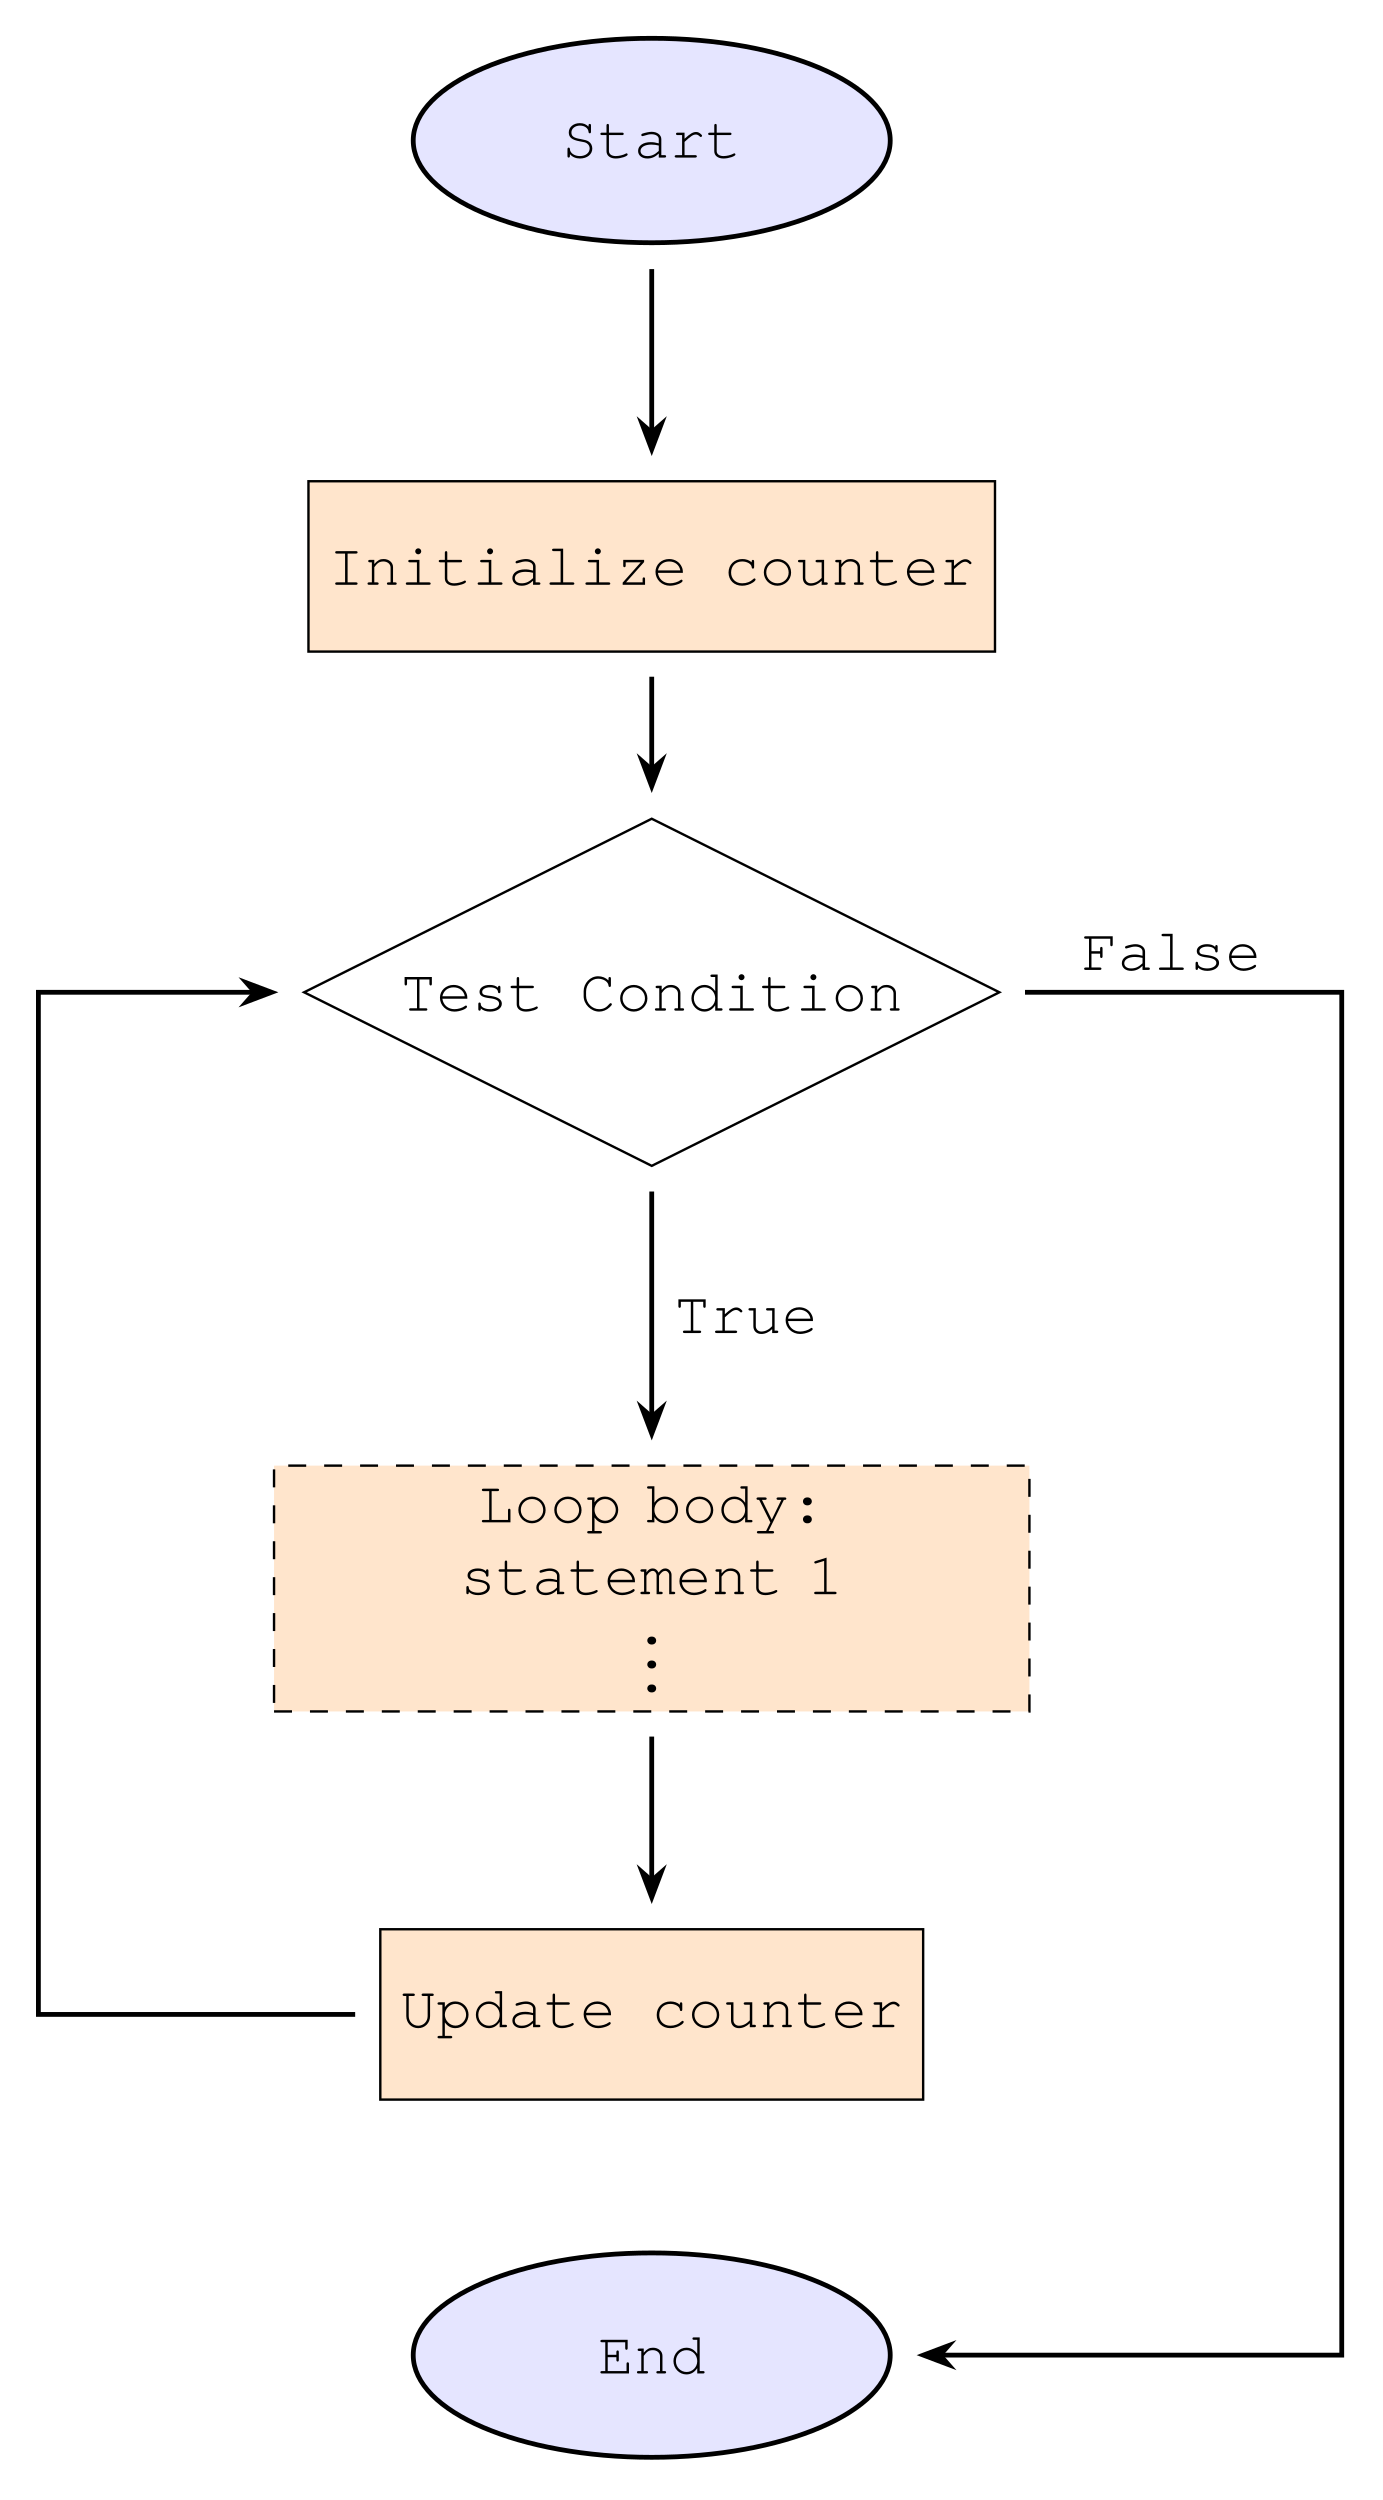
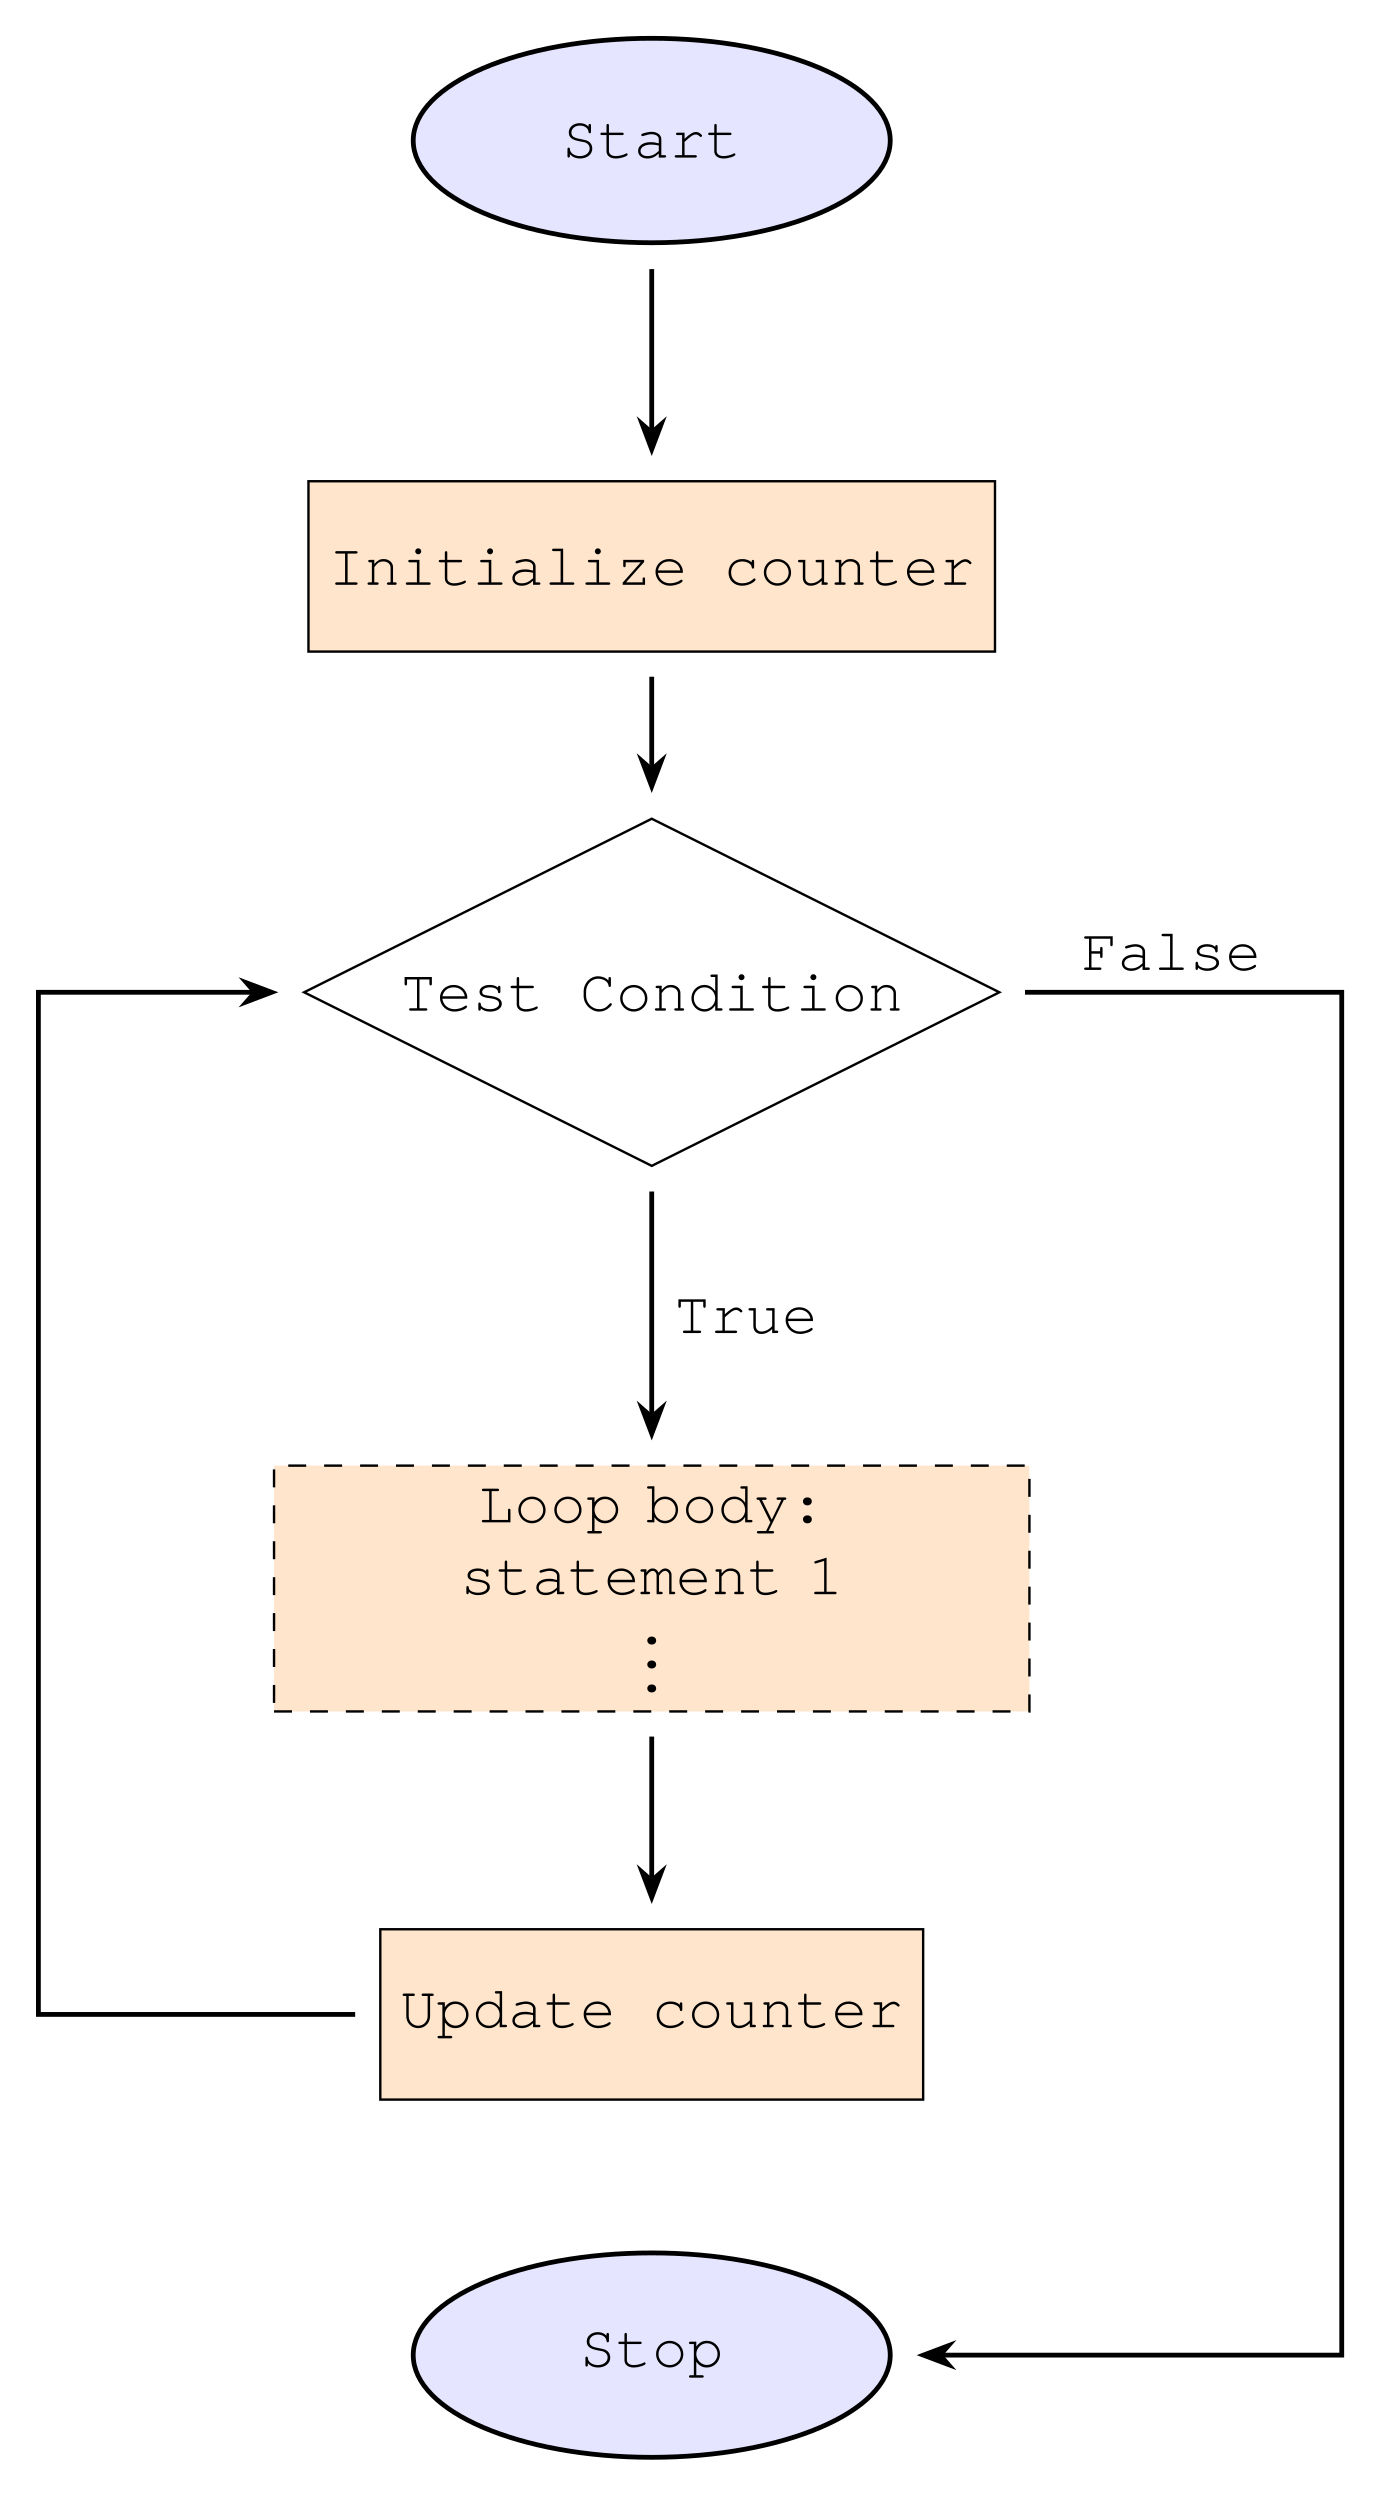
<svg xmlns="http://www.w3.org/2000/svg" xmlns:xlink="http://www.w3.org/1999/xlink" width="229.627" height="415.272" viewBox="0 0 229.627 415.272">
  <defs>
    <g>
      <g id="glyph-0-0">
        <path d="M 5.047 -1.5 C 5.047 -2 4.812 -2.438 4.438 -2.672 C 4.141 -2.859 3.859 -2.938 3.094 -3.078 C 1.922 -3.266 1.578 -3.562 1.578 -4.172 C 1.578 -4.828 2.188 -5.312 3 -5.312 C 3.781 -5.312 4.375 -4.875 4.422 -4.266 C 4.438 -4.109 4.5 -4.031 4.625 -4.031 C 4.766 -4.031 4.828 -4.125 4.828 -4.297 L 4.828 -5.328 C 4.828 -5.5 4.766 -5.594 4.625 -5.594 C 4.484 -5.594 4.422 -5.5 4.422 -5.328 L 4.422 -5.141 C 4 -5.547 3.562 -5.719 2.969 -5.719 C 1.922 -5.719 1.141 -5.062 1.141 -4.188 C 1.141 -3.375 1.609 -2.938 3.016 -2.688 C 3.719 -2.578 3.922 -2.516 4.156 -2.359 C 4.438 -2.172 4.609 -1.875 4.609 -1.516 C 4.609 -0.781 3.922 -0.25 2.984 -0.25 C 2.094 -0.25 1.344 -0.75 1.328 -1.406 C 1.312 -1.562 1.25 -1.656 1.125 -1.656 C 0.984 -1.656 0.922 -1.562 0.922 -1.375 L 0.922 -0.266 C 0.922 -0.094 0.984 0 1.109 0 C 1.25 0 1.328 -0.094 1.328 -0.266 L 1.328 -0.562 C 1.734 -0.094 2.312 0.156 3 0.156 C 4.188 0.156 5.047 -0.531 5.047 -1.5 Z M 5.047 -1.5 " />
      </g>
      <g id="glyph-0-1">
        <path d="M 4.953 -0.5 C 4.953 -0.609 4.875 -0.703 4.766 -0.703 C 4.719 -0.703 4.688 -0.703 4.609 -0.641 C 4.219 -0.422 3.516 -0.25 2.969 -0.25 C 2.281 -0.25 1.844 -0.578 1.844 -1.078 L 1.844 -3.734 L 4.031 -3.734 C 4.219 -3.734 4.297 -3.812 4.297 -3.938 C 4.297 -4.078 4.219 -4.141 4.031 -4.141 L 1.844 -4.141 L 1.844 -5.328 C 1.844 -5.516 1.781 -5.594 1.656 -5.594 C 1.516 -5.594 1.438 -5.5 1.438 -5.328 L 1.438 -4.141 L 0.703 -4.141 C 0.516 -4.141 0.422 -4.078 0.422 -3.938 C 0.422 -3.812 0.516 -3.734 0.703 -3.734 L 1.438 -3.734 L 1.438 -1.062 C 1.438 -0.312 2.047 0.156 2.984 0.156 C 3.828 0.156 4.953 -0.219 4.953 -0.5 Z M 4.953 -0.5 " />
      </g>
      <g id="glyph-0-2">
        <path d="M 5.375 -0.203 C 5.375 -0.344 5.281 -0.406 5.109 -0.406 L 4.578 -0.406 L 4.578 -3.062 C 4.578 -3.766 3.891 -4.281 2.969 -4.281 C 2.609 -4.281 1.953 -4.156 1.406 -3.969 C 1.297 -3.922 1.25 -3.859 1.25 -3.75 C 1.25 -3.641 1.328 -3.562 1.438 -3.562 C 1.438 -3.562 1.484 -3.562 1.531 -3.578 C 2.312 -3.812 2.578 -3.875 2.938 -3.875 C 3.672 -3.875 4.156 -3.547 4.156 -3.062 L 4.156 -2.359 C 3.578 -2.516 3.266 -2.562 2.812 -2.562 C 1.562 -2.562 0.719 -1.984 0.719 -1.109 C 0.719 -0.359 1.344 0.156 2.266 0.156 C 2.969 0.156 3.562 -0.094 4.156 -0.672 L 4.156 0 L 5.109 0 C 5.281 0 5.375 -0.062 5.375 -0.203 Z M 4.156 -1.109 C 3.5 -0.484 2.969 -0.25 2.25 -0.25 C 1.562 -0.25 1.125 -0.594 1.125 -1.109 C 1.125 -1.734 1.844 -2.156 2.891 -2.156 C 3.328 -2.156 3.812 -2.094 4.156 -2 Z M 4.156 -1.109 " />
      </g>
      <g id="glyph-0-3">
        <path d="M 5.375 -3.625 C 5.375 -3.719 5.312 -3.797 5.141 -3.938 C 4.891 -4.156 4.672 -4.25 4.375 -4.25 C 3.875 -4.25 3.391 -3.969 2.469 -3.125 L 2.469 -4.141 L 1.312 -4.141 C 1.141 -4.141 1.047 -4.062 1.047 -3.938 C 1.047 -3.812 1.141 -3.734 1.312 -3.734 L 2.062 -3.734 L 2.062 -0.406 L 1.109 -0.406 C 0.938 -0.406 0.828 -0.328 0.828 -0.203 C 0.828 -0.078 0.938 0 1.109 0 L 4.25 0 C 4.406 0 4.516 -0.078 4.516 -0.203 C 4.516 -0.328 4.406 -0.406 4.25 -0.406 L 2.469 -0.406 L 2.469 -2.609 C 3.562 -3.609 3.906 -3.828 4.359 -3.828 C 4.578 -3.828 4.766 -3.734 5.016 -3.5 C 5.078 -3.422 5.094 -3.422 5.172 -3.422 C 5.281 -3.422 5.375 -3.516 5.375 -3.625 Z M 5.375 -3.625 " />
      </g>
      <g id="glyph-0-4">
        <path d="M 4.844 -0.203 C 4.844 -0.344 4.75 -0.406 4.562 -0.406 L 3.188 -0.406 L 3.188 -5.188 L 4.562 -5.188 C 4.75 -5.188 4.844 -5.25 4.844 -5.391 C 4.844 -5.531 4.75 -5.594 4.562 -5.594 L 1.391 -5.594 C 1.219 -5.594 1.125 -5.531 1.125 -5.391 C 1.125 -5.25 1.219 -5.188 1.391 -5.188 L 2.766 -5.188 L 2.766 -0.406 L 1.391 -0.406 C 1.219 -0.406 1.125 -0.344 1.125 -0.203 C 1.125 -0.062 1.219 0 1.391 0 L 4.562 0 C 4.734 0 4.844 -0.062 4.844 -0.203 Z M 4.844 -0.203 " />
      </g>
      <g id="glyph-0-5">
        <path d="M 5.375 -0.203 C 5.375 -0.344 5.281 -0.406 5.109 -0.406 L 4.766 -0.406 L 4.766 -2.938 C 4.766 -3.703 4.094 -4.281 3.203 -4.281 C 2.594 -4.281 2.234 -4.094 1.656 -3.453 L 1.656 -4.141 L 0.922 -4.141 C 0.734 -4.141 0.641 -4.078 0.641 -3.938 C 0.641 -3.812 0.734 -3.734 0.922 -3.734 L 1.25 -3.734 L 1.25 -0.406 L 0.812 -0.406 C 0.609 -0.406 0.531 -0.344 0.531 -0.203 C 0.531 -0.062 0.609 0 0.812 0 L 2.109 0 C 2.281 0 2.375 -0.062 2.375 -0.203 C 2.375 -0.344 2.281 -0.406 2.109 -0.406 L 1.656 -0.406 L 1.656 -2.922 C 2.109 -3.516 2.391 -3.875 3.172 -3.875 C 3.781 -3.875 4.359 -3.5 4.359 -2.859 L 4.359 -0.406 L 4.031 -0.406 C 3.844 -0.406 3.75 -0.344 3.75 -0.203 C 3.75 -0.062 3.844 0 4.031 0 L 5.109 0 C 5.281 0 5.375 -0.062 5.375 -0.203 Z M 5.375 -0.203 " />
      </g>
      <g id="glyph-0-6">
        <path d="M 5.047 -0.203 C 5.047 -0.344 4.953 -0.406 4.766 -0.406 L 3.188 -0.406 L 3.188 -4.141 L 1.594 -4.141 C 1.422 -4.141 1.328 -4.078 1.328 -3.938 C 1.328 -3.812 1.422 -3.734 1.594 -3.734 L 2.766 -3.734 L 2.766 -0.406 L 1.188 -0.406 C 1 -0.406 0.922 -0.344 0.922 -0.203 C 0.922 -0.062 1 0 1.188 0 L 4.766 0 C 4.953 0 5.047 -0.062 5.047 -0.203 Z M 3.484 -5.562 C 3.484 -5.828 3.266 -6.062 2.984 -6.062 C 2.719 -6.062 2.484 -5.828 2.484 -5.562 C 2.484 -5.297 2.719 -5.062 2.984 -5.062 C 3.25 -5.062 3.484 -5.297 3.484 -5.562 Z M 3.484 -5.562 " />
      </g>
      <g id="glyph-0-7">
        <path d="M 5.047 -0.203 C 5.047 -0.344 4.953 -0.406 4.766 -0.406 L 3.188 -0.406 L 3.188 -6 L 1.609 -6 C 1.438 -6 1.344 -5.938 1.344 -5.797 C 1.344 -5.672 1.438 -5.594 1.609 -5.594 L 2.766 -5.594 L 2.766 -0.406 L 1.188 -0.406 C 1 -0.406 0.922 -0.344 0.922 -0.203 C 0.922 -0.062 1 0 1.188 0 L 4.766 0 C 4.953 0 5.047 -0.062 5.047 -0.203 Z M 5.047 -0.203 " />
      </g>
      <g id="glyph-0-8">
        <path d="M 4.859 0 L 4.859 -0.969 C 4.859 -1.141 4.797 -1.234 4.656 -1.234 C 4.516 -1.234 4.453 -1.141 4.453 -0.969 L 4.453 -0.406 L 1.703 -0.406 L 4.703 -3.781 L 4.703 -4.141 L 1.234 -4.141 L 1.234 -3.188 C 1.234 -3.016 1.297 -2.922 1.438 -2.922 C 1.562 -2.922 1.641 -3.016 1.641 -3.188 L 1.641 -3.734 L 4.141 -3.734 L 1.141 -0.359 L 1.141 0 Z M 4.859 0 " />
      </g>
      <g id="glyph-0-9">
        <path d="M 5.172 -1.984 C 5.172 -2.438 5.141 -2.625 5 -2.953 C 4.641 -3.781 3.844 -4.281 2.891 -4.281 C 1.625 -4.281 0.625 -3.359 0.625 -2.156 C 0.625 -0.859 1.688 0.156 3.031 0.156 C 3.938 0.156 5.125 -0.312 5.125 -0.656 C 5.125 -0.766 5.031 -0.859 4.938 -0.859 C 4.891 -0.859 4.844 -0.828 4.781 -0.781 C 4.375 -0.469 3.656 -0.25 3.047 -0.25 C 1.969 -0.25 1.172 -0.938 1.031 -1.984 Z M 4.75 -2.391 L 1.031 -2.391 C 1.219 -3.297 1.922 -3.875 2.891 -3.875 C 3.859 -3.875 4.594 -3.297 4.75 -2.391 Z M 4.75 -2.391 " />
      </g>
      <g id="glyph-0-10">
        <path d="M 5.312 -0.875 C 5.312 -0.969 5.234 -1.062 5.125 -1.062 C 5.062 -1.062 5.031 -1.047 4.953 -0.969 C 4.438 -0.484 3.812 -0.25 3.094 -0.25 C 2 -0.25 1.25 -1 1.25 -2.031 C 1.25 -3.125 2 -3.875 3.094 -3.875 C 3.922 -3.875 4.625 -3.453 4.672 -2.938 C 4.688 -2.766 4.75 -2.688 4.875 -2.688 C 5.016 -2.688 5.078 -2.781 5.078 -2.969 L 5.078 -3.859 C 5.078 -4.047 5.016 -4.141 4.875 -4.141 C 4.734 -4.141 4.672 -4.047 4.672 -3.859 L 4.672 -3.734 C 4.266 -4.094 3.734 -4.281 3.125 -4.281 C 1.781 -4.281 0.828 -3.344 0.828 -2.031 C 0.828 -0.75 1.766 0.156 3.078 0.156 C 3.734 0.156 4.375 -0.047 4.891 -0.391 C 5.172 -0.578 5.312 -0.75 5.312 -0.875 Z M 5.312 -0.875 " />
      </g>
      <g id="glyph-0-11">
        <path d="M 5.25 -2.031 C 5.25 -3.297 4.25 -4.281 2.984 -4.281 C 1.719 -4.281 0.719 -3.297 0.719 -2.062 C 0.719 -0.828 1.719 0.156 2.984 0.156 C 4.234 0.156 5.25 -0.828 5.25 -2.031 Z M 4.844 -2.031 C 4.844 -1.047 4 -0.25 2.984 -0.25 C 1.953 -0.25 1.125 -1.047 1.125 -2.062 C 1.125 -3.078 1.953 -3.875 2.984 -3.875 C 4.031 -3.875 4.844 -3.078 4.844 -2.031 Z M 4.844 -2.031 " />
      </g>
      <g id="glyph-0-12">
        <path d="M 5.375 -0.203 C 5.375 -0.344 5.281 -0.406 5.109 -0.406 L 4.766 -0.406 L 4.766 -4.141 L 3.625 -4.141 C 3.438 -4.141 3.344 -4.078 3.344 -3.938 C 3.344 -3.812 3.438 -3.734 3.625 -3.734 L 4.359 -3.734 L 4.359 -1.141 C 3.812 -0.547 3.203 -0.25 2.547 -0.25 C 2.031 -0.25 1.641 -0.641 1.641 -1.141 L 1.641 -4.141 L 0.703 -4.141 C 0.516 -4.141 0.422 -4.078 0.422 -3.938 C 0.422 -3.812 0.516 -3.734 0.703 -3.734 L 1.234 -3.734 L 1.234 -1.141 C 1.234 -0.359 1.766 0.156 2.547 0.156 C 3.203 0.156 3.812 -0.125 4.359 -0.656 L 4.359 0 L 5.109 0 C 5.281 0 5.375 -0.062 5.375 -0.203 Z M 5.375 -0.203 " />
      </g>
      <g id="glyph-0-13">
        <path d="M 5.25 -4.469 L 5.25 -5.594 L 0.719 -5.594 L 0.719 -4.469 C 0.719 -4.281 0.781 -4.188 0.922 -4.188 C 1.047 -4.188 1.125 -4.281 1.125 -4.469 L 1.125 -5.188 L 2.781 -5.188 L 2.781 -0.406 L 1.734 -0.406 C 1.562 -0.406 1.469 -0.344 1.469 -0.203 C 1.469 -0.062 1.562 0 1.734 0 L 4.234 0 C 4.406 0 4.5 -0.062 4.5 -0.203 C 4.5 -0.344 4.406 -0.406 4.234 -0.406 L 3.188 -0.406 L 3.188 -5.188 L 4.844 -5.188 L 4.844 -4.469 C 4.844 -4.297 4.922 -4.188 5.047 -4.188 C 5.188 -4.188 5.25 -4.266 5.25 -4.469 Z M 5.25 -4.469 " />
      </g>
      <g id="glyph-0-14">
        <path d="M 4.938 -1.156 C 4.938 -1.859 4.328 -2.25 3.156 -2.438 C 2.297 -2.578 1.672 -2.531 1.672 -3.125 C 1.672 -3.562 2.234 -3.875 2.969 -3.875 C 3.734 -3.875 4.25 -3.594 4.297 -3.141 C 4.312 -2.984 4.375 -2.906 4.5 -2.906 C 4.625 -2.906 4.703 -3 4.703 -3.188 L 4.703 -3.859 C 4.703 -4.047 4.625 -4.141 4.5 -4.141 C 4.375 -4.141 4.297 -4.031 4.297 -3.859 L 4.297 -3.828 C 3.938 -4.141 3.5 -4.281 2.938 -4.281 C 1.953 -4.281 1.234 -3.812 1.234 -3.156 C 1.234 -2.578 1.562 -2.219 2.984 -2.062 C 4.047 -1.938 4.484 -1.625 4.484 -1.156 C 4.484 -0.641 3.828 -0.25 2.969 -0.25 C 2.109 -0.25 1.438 -0.609 1.438 -1.078 L 1.438 -1.141 C 1.438 -1.266 1.344 -1.359 1.234 -1.359 C 1.094 -1.359 1.031 -1.266 1.031 -1.094 L 1.031 -0.266 C 1.031 -0.094 1.094 0 1.234 0 C 1.359 0 1.438 -0.094 1.438 -0.266 L 1.438 -0.375 C 1.844 -0.016 2.344 0.156 2.984 0.156 C 4.109 0.156 4.938 -0.391 4.938 -1.156 Z M 4.938 -1.156 " />
      </g>
      <g id="glyph-0-15">
        <path d="M 5.312 -1.047 C 5.312 -1.156 5.234 -1.25 5.109 -1.25 C 5.031 -1.25 5 -1.219 4.922 -1.141 C 4.391 -0.5 3.891 -0.25 3.203 -0.25 C 2.031 -0.25 1.031 -1.266 1.031 -2.469 L 1.031 -3.172 C 1.031 -4.359 1.922 -5.312 3.031 -5.312 C 3.922 -5.312 4.703 -4.797 4.75 -4.188 C 4.766 -4.031 4.828 -3.938 4.953 -3.938 C 5.094 -3.938 5.156 -4.031 5.156 -4.219 L 5.156 -5.328 C 5.156 -5.5 5.094 -5.594 4.953 -5.594 C 4.812 -5.594 4.75 -5.5 4.75 -5.328 L 4.75 -5.031 C 4.281 -5.484 3.688 -5.719 3.031 -5.719 C 1.688 -5.719 0.625 -4.547 0.625 -3.234 L 0.625 -2.406 C 0.625 -1.062 1.844 0.156 3.203 0.156 C 3.828 0.156 4.438 -0.094 4.922 -0.547 C 5.188 -0.781 5.312 -0.953 5.312 -1.047 Z M 5.312 -1.047 " />
      </g>
      <g id="glyph-0-16">
        <path d="M 5.797 -0.203 C 5.797 -0.344 5.703 -0.406 5.531 -0.406 L 4.984 -0.406 L 4.984 -6 L 4.047 -6 C 3.859 -6 3.781 -5.938 3.781 -5.797 C 3.781 -5.672 3.859 -5.594 4.047 -5.594 L 4.578 -5.594 L 4.578 -3.25 C 4.094 -3.953 3.516 -4.281 2.766 -4.281 C 1.594 -4.281 0.625 -3.297 0.625 -2.062 C 0.625 -0.844 1.594 0.156 2.766 0.156 C 3.516 0.156 4.109 -0.188 4.578 -0.891 L 4.578 0 L 5.531 0 C 5.703 0 5.797 -0.062 5.797 -0.203 Z M 4.578 -2.047 C 4.578 -1.047 3.781 -0.25 2.812 -0.25 C 1.812 -0.25 1.031 -1.047 1.031 -2.062 C 1.031 -3.078 1.812 -3.875 2.797 -3.875 C 3.812 -3.875 4.578 -3.078 4.578 -2.047 Z M 4.578 -2.047 " />
      </g>
      <g id="glyph-0-17">
        <path d="M 5.375 0 L 5.375 -2 C 5.375 -2.172 5.312 -2.266 5.172 -2.266 C 5.031 -2.266 4.969 -2.172 4.969 -2 L 4.969 -0.406 L 2.25 -0.406 L 2.25 -5.188 L 3.203 -5.188 C 3.391 -5.188 3.484 -5.25 3.484 -5.391 C 3.484 -5.531 3.391 -5.594 3.203 -5.594 L 0.891 -5.594 C 0.719 -5.594 0.625 -5.531 0.625 -5.391 C 0.625 -5.25 0.719 -5.188 0.891 -5.188 L 1.844 -5.188 L 1.844 -0.406 L 0.891 -0.406 C 0.719 -0.406 0.625 -0.344 0.625 -0.203 C 0.625 -0.062 0.719 0 0.891 0 Z M 5.375 0 " />
      </g>
      <g id="glyph-0-18">
        <path d="M 5.375 -2.078 C 5.375 -3.266 4.438 -4.281 3.203 -4.281 C 2.453 -4.281 1.953 -4.016 1.438 -3.328 L 1.438 -4.141 L 0.484 -4.141 C 0.312 -4.141 0.219 -4.078 0.219 -3.938 C 0.219 -3.812 0.312 -3.734 0.484 -3.734 L 1.031 -3.734 L 1.031 1.438 L 0.484 1.438 C 0.312 1.438 0.219 1.516 0.219 1.641 C 0.219 1.781 0.312 1.844 0.484 1.844 L 2.406 1.844 C 2.578 1.844 2.672 1.781 2.672 1.641 C 2.672 1.516 2.578 1.438 2.406 1.438 L 1.438 1.438 L 1.438 -0.812 C 1.891 -0.156 2.438 0.156 3.203 0.156 C 4.438 0.156 5.375 -0.891 5.375 -2.078 Z M 4.969 -2.062 C 4.969 -1.141 4.172 -0.266 3.203 -0.266 C 2.219 -0.266 1.438 -1.141 1.438 -2.078 C 1.438 -3.016 2.219 -3.875 3.203 -3.875 C 4.203 -3.875 4.969 -3.016 4.969 -2.062 Z M 4.969 -2.062 " />
      </g>
      <g id="glyph-0-19">
        <path d="M 5.375 -2.094 C 5.375 -3.312 4.438 -4.281 3.219 -4.281 C 2.484 -4.281 1.922 -3.969 1.438 -3.266 L 1.438 -6 L 0.484 -6 C 0.312 -6 0.219 -5.938 0.219 -5.797 C 0.219 -5.672 0.312 -5.594 0.484 -5.594 L 1.031 -5.594 L 1.031 -0.406 L 0.484 -0.406 C 0.312 -0.406 0.219 -0.344 0.219 -0.203 C 0.219 -0.062 0.312 0 0.484 0 L 1.438 0 L 1.438 -0.875 C 1.891 -0.172 2.5 0.156 3.219 0.156 C 4.406 0.156 5.375 -0.844 5.375 -2.094 Z M 4.969 -2.031 C 4.969 -1.062 4.156 -0.25 3.203 -0.25 C 2.219 -0.25 1.438 -1.062 1.438 -2.062 C 1.438 -3.078 2.219 -3.875 3.203 -3.875 C 4.188 -3.875 4.969 -3.078 4.969 -2.031 Z M 4.969 -2.031 " />
      </g>
      <g id="glyph-0-20">
        <path d="M 5.453 -3.938 C 5.453 -4.078 5.359 -4.141 5.188 -4.141 L 4.094 -4.141 C 3.922 -4.141 3.828 -4.078 3.828 -3.938 C 3.828 -3.812 3.922 -3.734 4.094 -3.734 L 4.625 -3.734 L 3.031 -0.453 L 1.406 -3.734 L 1.922 -3.734 C 2.094 -3.734 2.188 -3.812 2.188 -3.938 C 2.188 -4.078 2.094 -4.141 1.922 -4.141 L 0.781 -4.141 C 0.594 -4.141 0.5 -4.078 0.5 -3.938 C 0.5 -3.812 0.594 -3.734 0.781 -3.734 L 0.938 -3.734 L 2.797 0 L 2.094 1.438 L 0.828 1.438 C 0.656 1.438 0.562 1.516 0.562 1.641 C 0.562 1.781 0.656 1.844 0.828 1.844 L 3.156 1.844 C 3.328 1.844 3.422 1.781 3.422 1.641 C 3.422 1.516 3.328 1.438 3.156 1.438 L 2.5 1.438 L 5.047 -3.734 L 5.188 -3.734 C 5.359 -3.734 5.453 -3.812 5.453 -3.938 Z M 5.453 -3.938 " />
      </g>
      <g id="glyph-0-21">
        <path d="M 3.719 -3.484 C 3.719 -3.859 3.422 -4.141 3.031 -4.141 L 2.938 -4.141 C 2.547 -4.141 2.25 -3.859 2.25 -3.484 C 2.25 -3.125 2.547 -2.828 2.938 -2.828 L 3.031 -2.828 C 3.422 -2.828 3.719 -3.125 3.719 -3.484 Z M 3.719 -0.5 C 3.719 -0.875 3.422 -1.156 3.031 -1.156 L 2.938 -1.156 C 2.547 -1.156 2.25 -0.875 2.25 -0.5 C 2.25 -0.141 2.547 0.156 2.938 0.156 L 3.031 0.156 C 3.422 0.156 3.719 -0.125 3.719 -0.5 Z M 3.719 -0.5 " />
      </g>
      <g id="glyph-0-22">
        <path d="M 5.891 -0.203 C 5.891 -0.344 5.797 -0.406 5.625 -0.406 L 5.281 -0.406 L 5.281 -3.203 C 5.281 -3.797 4.812 -4.281 4.25 -4.281 C 3.828 -4.281 3.516 -4.078 3.125 -3.578 C 2.906 -4.047 2.578 -4.281 2.156 -4.281 C 1.734 -4.281 1.453 -4.109 1.109 -3.625 L 1.109 -4.141 L 0.375 -4.141 C 0.203 -4.141 0.109 -4.078 0.109 -3.938 C 0.109 -3.812 0.203 -3.734 0.375 -3.734 L 0.719 -3.734 L 0.719 -0.406 L 0.375 -0.406 C 0.203 -0.406 0.109 -0.344 0.109 -0.203 C 0.109 -0.062 0.203 0 0.375 0 L 1.453 0 C 1.625 0 1.719 -0.062 1.719 -0.203 C 1.719 -0.344 1.625 -0.406 1.453 -0.406 L 1.109 -0.406 L 1.109 -3.062 C 1.484 -3.625 1.812 -3.875 2.156 -3.875 C 2.5 -3.875 2.797 -3.531 2.797 -3.141 L 2.797 0 L 3.531 0 C 3.719 0 3.812 -0.062 3.812 -0.203 C 3.812 -0.344 3.719 -0.406 3.531 -0.406 L 3.203 -0.406 L 3.203 -3.062 C 3.578 -3.641 3.875 -3.875 4.234 -3.875 C 4.578 -3.875 4.891 -3.547 4.891 -3.172 L 4.891 0 L 5.625 0 C 5.797 0 5.891 -0.062 5.891 -0.203 Z M 5.891 -0.203 " />
      </g>
      <g id="glyph-0-23">
        <path d="M 4.844 -0.203 C 4.844 -0.344 4.75 -0.406 4.578 -0.406 L 3.188 -0.406 L 3.188 -6.078 L 1.344 -5.5 C 1.188 -5.453 1.141 -5.391 1.141 -5.281 C 1.141 -5.188 1.25 -5.094 1.328 -5.094 L 1.469 -5.125 L 2.781 -5.531 L 2.781 -0.406 L 1.406 -0.406 C 1.219 -0.406 1.125 -0.344 1.125 -0.203 C 1.125 -0.062 1.219 0 1.406 0 L 4.578 0 C 4.75 0 4.844 -0.062 4.844 -0.203 Z M 4.844 -0.203 " />
      </g>
      <g id="glyph-0-24">
        <path d="M 3.719 -0.5 C 3.719 -0.875 3.422 -1.156 3.031 -1.156 L 2.938 -1.156 C 2.547 -1.156 2.25 -0.875 2.25 -0.5 C 2.25 -0.141 2.547 0.156 2.938 0.156 L 3.031 0.156 C 3.422 0.156 3.719 -0.125 3.719 -0.5 Z M 3.719 -0.5 " />
      </g>
      <g id="glyph-0-25">
        <path d="M 5.562 -5.391 C 5.562 -5.531 5.484 -5.594 5.297 -5.594 L 3.812 -5.594 C 3.625 -5.594 3.547 -5.531 3.547 -5.391 C 3.547 -5.25 3.641 -5.188 3.812 -5.188 L 4.547 -5.188 L 4.547 -1.844 C 4.547 -0.938 3.859 -0.25 2.984 -0.25 C 2.094 -0.25 1.406 -0.938 1.406 -1.844 L 1.406 -5.188 L 2.141 -5.188 C 2.328 -5.188 2.422 -5.25 2.422 -5.391 C 2.422 -5.531 2.328 -5.594 2.141 -5.594 L 0.672 -5.594 C 0.484 -5.594 0.391 -5.531 0.391 -5.391 C 0.391 -5.25 0.484 -5.188 0.672 -5.188 L 1 -5.188 L 1 -1.844 C 1 -0.703 1.859 0.156 2.984 0.156 C 4.094 0.156 4.953 -0.703 4.953 -1.844 L 4.953 -5.188 L 5.297 -5.188 C 5.469 -5.188 5.562 -5.25 5.562 -5.391 Z M 5.562 -5.391 " />
      </g>
      <g id="glyph-0-26">
-         <path d="M 5.172 0 L 5.172 -1.594 C 5.172 -1.766 5.094 -1.859 4.969 -1.859 C 4.828 -1.859 4.766 -1.766 4.766 -1.594 L 4.766 -0.406 L 1.641 -0.406 L 1.641 -2.703 L 3.078 -2.703 L 3.078 -2.25 C 3.078 -2.078 3.156 -1.984 3.297 -1.984 C 3.422 -1.984 3.484 -2.078 3.484 -2.25 L 3.484 -3.562 C 3.484 -3.734 3.422 -3.828 3.297 -3.828 C 3.156 -3.828 3.078 -3.734 3.078 -3.562 L 3.078 -3.109 L 1.641 -3.109 L 1.641 -5.188 L 4.547 -5.188 L 4.547 -4.219 C 4.547 -4.031 4.625 -3.938 4.75 -3.938 C 4.891 -3.938 4.953 -4.031 4.953 -4.219 L 4.953 -5.594 L 0.703 -5.594 C 0.516 -5.594 0.422 -5.531 0.422 -5.391 C 0.422 -5.25 0.516 -5.188 0.703 -5.188 L 1.234 -5.188 L 1.234 -0.406 L 0.703 -0.406 C 0.516 -0.406 0.422 -0.344 0.422 -0.203 C 0.422 -0.062 0.516 0 0.703 0 Z M 5.172 0 " />
-       </g>
-       <g id="glyph-0-27">
        <path d="M 5.172 -4.219 L 5.172 -5.594 L 0.703 -5.594 C 0.516 -5.594 0.422 -5.531 0.422 -5.391 C 0.422 -5.25 0.516 -5.188 0.703 -5.188 L 1.234 -5.188 L 1.234 -0.406 L 0.703 -0.406 C 0.516 -0.406 0.422 -0.344 0.422 -0.203 C 0.422 -0.062 0.516 0 0.703 0 L 3.016 0 C 3.188 0 3.297 -0.062 3.297 -0.203 C 3.297 -0.344 3.203 -0.406 3.016 -0.406 L 1.641 -0.406 L 1.641 -2.703 L 3.078 -2.703 L 3.078 -2.25 C 3.078 -2.078 3.156 -1.984 3.281 -1.984 C 3.422 -1.984 3.484 -2.078 3.484 -2.25 L 3.484 -3.562 C 3.484 -3.734 3.422 -3.828 3.281 -3.828 C 3.156 -3.828 3.078 -3.734 3.078 -3.562 L 3.078 -3.109 L 1.641 -3.109 L 1.641 -5.188 L 4.766 -5.188 L 4.766 -4.219 C 4.766 -4.031 4.828 -3.938 4.953 -3.938 C 5.094 -3.938 5.172 -4.031 5.172 -4.219 Z M 5.172 -4.219 " />
      </g>
    </g>
    <clipPath id="clip-0">
      <path clip-rule="nonzero" d="M 57 362 L 160 362 L 160 414.547 L 57 414.547 Z M 57 362 " />
    </clipPath>
  </defs>
  <path fill-rule="nonzero" fill="rgb(89.999%, 89.999%, 100%)" fill-opacity="1" stroke-width="0.797" stroke-linecap="butt" stroke-linejoin="miter" stroke="rgb(0%, 0%, 0%)" stroke-opacity="1" stroke-miterlimit="10" d="M 39.687 -0.001 C 39.687 9.395 21.918 17.01 0.001 17.01 C -21.916 17.01 -39.686 9.395 -39.686 -0.001 C -39.686 -9.392 -21.916 -17.007 0.001 -17.007 C 21.918 -17.007 39.687 -9.392 39.687 -0.001 Z M 39.687 -0.001 " transform="matrix(0.99825, 0, 0, -0.99825, 108.257, 23.34308)" />
  <g fill="rgb(0%, 0%, 0%)" fill-opacity="1">
    <use xlink:href="#glyph-0-0" x="93.339" y="26.175" />
    <use xlink:href="#glyph-0-1" x="99.306" y="26.175" />
    <use xlink:href="#glyph-0-2" x="105.273" y="26.175" />
    <use xlink:href="#glyph-0-3" x="111.24" y="26.175" />
    <use xlink:href="#glyph-0-1" x="117.208" y="26.175" />
  </g>
  <path fill-rule="nonzero" fill="rgb(100%, 89.999%, 79.999%)" fill-opacity="1" stroke-width="0.399" stroke-linecap="butt" stroke-linejoin="miter" stroke="rgb(0%, 0%, 0%)" stroke-opacity="1" stroke-miterlimit="10" d="M -57.119 -85.04 L 57.12 -85.04 L 57.12 -56.694 L -57.119 -56.694 Z M -57.119 -85.04 " transform="matrix(0.99825, 0, 0, -0.99825, 108.257, 23.34308)" />
  <g fill="rgb(0%, 0%, 0%)" fill-opacity="1">
    <use xlink:href="#glyph-0-4" x="54.553" y="97.141" />
    <use xlink:href="#glyph-0-5" x="60.52" y="97.141" />
    <use xlink:href="#glyph-0-6" x="66.487" y="97.141" />
    <use xlink:href="#glyph-0-1" x="72.454" y="97.141" />
    <use xlink:href="#glyph-0-6" x="78.422" y="97.141" />
    <use xlink:href="#glyph-0-2" x="84.389" y="97.141" />
    <use xlink:href="#glyph-0-7" x="90.356" y="97.141" />
    <use xlink:href="#glyph-0-6" x="96.323" y="97.141" />
    <use xlink:href="#glyph-0-8" x="102.29" y="97.141" />
    <use xlink:href="#glyph-0-9" x="108.257" y="97.141" />
  </g>
  <g fill="rgb(0%, 0%, 0%)" fill-opacity="1">
    <use xlink:href="#glyph-0-10" x="120.191" y="97.141" />
    <use xlink:href="#glyph-0-11" x="126.158" y="97.141" />
    <use xlink:href="#glyph-0-12" x="132.125" y="97.141" />
    <use xlink:href="#glyph-0-5" x="138.093" y="97.141" />
    <use xlink:href="#glyph-0-1" x="144.06" y="97.141" />
    <use xlink:href="#glyph-0-9" x="150.027" y="97.141" />
    <use xlink:href="#glyph-0-3" x="155.994" y="97.141" />
  </g>
  <path fill-rule="nonzero" fill="rgb(100%, 100%, 100%)" fill-opacity="1" stroke-width="0.399" stroke-linecap="butt" stroke-linejoin="miter" stroke="rgb(0%, 0%, 0%)" stroke-opacity="1" stroke-miterlimit="10" d="M 57.844 -141.733 L 0.001 -112.854 L -57.847 -141.733 L 0.001 -170.616 Z M 57.844 -141.733 " transform="matrix(0.99825, 0, 0, -0.99825, 108.257, 23.34308)" />
  <g fill="rgb(0%, 0%, 0%)" fill-opacity="1">
    <use xlink:href="#glyph-0-13" x="66.487" y="167.883" />
    <use xlink:href="#glyph-0-9" x="72.454" y="167.883" />
    <use xlink:href="#glyph-0-14" x="78.421" y="167.883" />
    <use xlink:href="#glyph-0-1" x="84.389" y="167.883" />
  </g>
  <g fill="rgb(0%, 0%, 0%)" fill-opacity="1">
    <use xlink:href="#glyph-0-15" x="96.323" y="167.883" />
    <use xlink:href="#glyph-0-11" x="102.29" y="167.883" />
    <use xlink:href="#glyph-0-5" x="108.257" y="167.883" />
    <use xlink:href="#glyph-0-16" x="114.224" y="167.883" />
    <use xlink:href="#glyph-0-6" x="120.191" y="167.883" />
    <use xlink:href="#glyph-0-1" x="126.158" y="167.883" />
    <use xlink:href="#glyph-0-6" x="132.125" y="167.883" />
    <use xlink:href="#glyph-0-11" x="138.092" y="167.883" />
    <use xlink:href="#glyph-0-5" x="144.06" y="167.883" />
  </g>
  <path fill-rule="nonzero" fill="rgb(100%, 89.999%, 79.999%)" fill-opacity="1" stroke-width="0.399" stroke-linecap="butt" stroke-linejoin="miter" stroke="rgb(0%, 0%, 0%)" stroke-opacity="1" stroke-dasharray="2.989 2.989" stroke-miterlimit="10" d="M -62.847 -261.4 L 62.849 -261.4 L 62.849 -220.496 L -62.847 -220.496 Z M -62.847 -261.4 " transform="matrix(0.99825, 0, 0, -0.99825, 108.257, 23.34308)" />
  <g fill="rgb(0%, 0%, 0%)" fill-opacity="1">
    <use xlink:href="#glyph-0-17" x="79.416" y="252.877" />
    <use xlink:href="#glyph-0-11" x="85.383" y="252.877" />
    <use xlink:href="#glyph-0-11" x="91.35" y="252.877" />
    <use xlink:href="#glyph-0-18" x="97.317" y="252.877" />
  </g>
  <g fill="rgb(0%, 0%, 0%)" fill-opacity="1">
    <use xlink:href="#glyph-0-19" x="107.262" y="252.877" />
    <use xlink:href="#glyph-0-11" x="113.229" y="252.877" />
    <use xlink:href="#glyph-0-16" x="119.196" y="252.877" />
    <use xlink:href="#glyph-0-20" x="125.163" y="252.877" />
    <use xlink:href="#glyph-0-21" x="131.13" y="252.877" />
  </g>
  <g fill="rgb(0%, 0%, 0%)" fill-opacity="1">
    <use xlink:href="#glyph-0-14" x="76.433" y="264.811" />
    <use xlink:href="#glyph-0-1" x="82.4" y="264.811" />
    <use xlink:href="#glyph-0-2" x="88.367" y="264.811" />
    <use xlink:href="#glyph-0-1" x="94.334" y="264.811" />
    <use xlink:href="#glyph-0-9" x="100.301" y="264.811" />
    <use xlink:href="#glyph-0-22" x="106.268" y="264.811" />
    <use xlink:href="#glyph-0-9" x="112.235" y="264.811" />
    <use xlink:href="#glyph-0-5" x="118.202" y="264.811" />
    <use xlink:href="#glyph-0-1" x="124.17" y="264.811" />
  </g>
  <g fill="rgb(0%, 0%, 0%)" fill-opacity="1">
    <use xlink:href="#glyph-0-23" x="134.115" y="264.811" />
  </g>
  <g fill="rgb(0%, 0%, 0%)" fill-opacity="1">
    <use xlink:href="#glyph-0-24" x="105.273" y="273.011" />
  </g>
  <g fill="rgb(0%, 0%, 0%)" fill-opacity="1">
    <use xlink:href="#glyph-0-24" x="105.273" y="276.989" />
  </g>
  <g fill="rgb(0%, 0%, 0%)" fill-opacity="1">
    <use xlink:href="#glyph-0-24" x="105.273" y="280.967" />
  </g>
  <path fill-rule="nonzero" fill="rgb(100%, 89.999%, 79.999%)" fill-opacity="1" stroke-width="0.399" stroke-linecap="butt" stroke-linejoin="miter" stroke="rgb(0%, 0%, 0%)" stroke-opacity="1" stroke-miterlimit="10" d="M -45.164 -325.989 L 45.166 -325.989 L 45.166 -297.643 L -45.164 -297.643 Z M -45.164 -325.989 " transform="matrix(0.99825, 0, 0, -0.99825, 108.257, 23.34308)" />
  <g fill="rgb(0%, 0%, 0%)" fill-opacity="1">
    <use xlink:href="#glyph-0-25" x="66.487" y="336.74" />
    <use xlink:href="#glyph-0-18" x="72.454" y="336.74" />
    <use xlink:href="#glyph-0-16" x="78.421" y="336.74" />
    <use xlink:href="#glyph-0-2" x="84.389" y="336.74" />
    <use xlink:href="#glyph-0-1" x="90.356" y="336.74" />
    <use xlink:href="#glyph-0-9" x="96.323" y="336.74" />
  </g>
  <g fill="rgb(0%, 0%, 0%)" fill-opacity="1">
    <use xlink:href="#glyph-0-10" x="108.257" y="336.74" />
    <use xlink:href="#glyph-0-11" x="114.224" y="336.74" />
    <use xlink:href="#glyph-0-12" x="120.191" y="336.74" />
    <use xlink:href="#glyph-0-5" x="126.158" y="336.74" />
    <use xlink:href="#glyph-0-1" x="132.125" y="336.74" />
    <use xlink:href="#glyph-0-9" x="138.092" y="336.74" />
    <use xlink:href="#glyph-0-3" x="144.06" y="336.74" />
  </g>
  <path fill-rule="nonzero" fill="rgb(89.999%, 89.999%, 100%)" fill-opacity="1" d="M 147.875 391.207 C 147.875 381.828 130.137 374.23 108.258 374.23 C 86.379 374.23 68.641 381.828 68.641 391.207 C 68.641 400.582 86.379 408.184 108.258 408.184 C 130.137 408.184 147.875 400.582 147.875 391.207 Z M 147.875 391.207 " />
  <g clip-path="url(#clip-0)">
    <path fill="none" stroke-width="0.797" stroke-linecap="butt" stroke-linejoin="miter" stroke="rgb(0%, 0%, 0%)" stroke-opacity="1" stroke-miterlimit="10" d="M 39.687 -368.509 C 39.687 -359.113 21.918 -351.503 0.001 -351.503 C -21.916 -351.503 -39.686 -359.113 -39.686 -368.509 C -39.686 -377.9 -21.916 -385.515 0.001 -385.515 C 21.918 -385.515 39.687 -377.9 39.687 -368.509 Z M 39.687 -368.509 " transform="matrix(0.99825, 0, 0, -0.99825, 108.257, 23.34308)" />
  </g>
  <g fill="rgb(0%, 0%, 0%)" fill-opacity="1">
-     <use xlink:href="#glyph-0-26" x="99.307" y="394.258" />
-     <use xlink:href="#glyph-0-5" x="105.274" y="394.258" />
-     <use xlink:href="#glyph-0-16" x="111.241" y="394.258" />
+     <use xlink:href="#glyph-0-0" x="96.323" y="393.109" />
+     <use xlink:href="#glyph-0-1" x="102.29" y="393.109" />
+     <use xlink:href="#glyph-0-11" x="108.257" y="393.109" />
+     <use xlink:href="#glyph-0-18" x="114.224" y="393.109" />
  </g>
  <path fill="none" stroke-width="0.797" stroke-linecap="butt" stroke-linejoin="miter" stroke="rgb(0%, 0%, 0%)" stroke-opacity="1" stroke-miterlimit="10" d="M 0.001 -21.394 L 0.001 -48.398 " transform="matrix(0.99825, 0, 0, -0.99825, 108.257, 23.34308)" />
  <path fill-rule="nonzero" fill="rgb(0%, 0%, 0%)" fill-opacity="1" stroke-width="0.797" stroke-linecap="butt" stroke-linejoin="miter" stroke="rgb(0%, 0%, 0%)" stroke-opacity="1" stroke-miterlimit="10" d="M 5.442 0.001 L 1.286 1.57 L 2.664 0.001 L 1.286 -1.572 Z M 5.442 0.001 " transform="matrix(0, 0.99825, 0.99825, 0, 108.257, 69.19656)" />
  <path fill="none" stroke-width="0.797" stroke-linecap="butt" stroke-linejoin="miter" stroke="rgb(0%, 0%, 0%)" stroke-opacity="1" stroke-miterlimit="10" d="M 0.001 -89.223 L 0.001 -104.473 " transform="matrix(0.99825, 0, 0, -0.99825, 108.257, 23.34308)" />
  <path fill-rule="nonzero" fill="rgb(0%, 0%, 0%)" fill-opacity="1" stroke-width="0.797" stroke-linecap="butt" stroke-linejoin="miter" stroke="rgb(0%, 0%, 0%)" stroke-opacity="1" stroke-miterlimit="10" d="M 5.441 0.001 L 1.286 1.57 L 2.663 0.001 L 1.286 -1.572 Z M 5.441 0.001 " transform="matrix(0, 0.99825, 0.99825, 0, 108.257, 125.1735)" />
  <path fill="none" stroke-width="0.797" stroke-linecap="butt" stroke-linejoin="miter" stroke="rgb(0%, 0%, 0%)" stroke-opacity="1" stroke-miterlimit="10" d="M 0.001 -174.885 L 0.001 -212.2 " transform="matrix(0.99825, 0, 0, -0.99825, 108.257, 23.34308)" />
  <path fill-rule="nonzero" fill="rgb(0%, 0%, 0%)" fill-opacity="1" stroke-width="0.797" stroke-linecap="butt" stroke-linejoin="miter" stroke="rgb(0%, 0%, 0%)" stroke-opacity="1" stroke-miterlimit="10" d="M 5.441 0.001 L 1.286 1.57 L 2.663 0.001 L 1.286 -1.572 Z M 5.441 0.001 " transform="matrix(0, 0.99825, 0.99825, 0, 108.257, 232.7127)" />
  <g fill="rgb(0%, 0%, 0%)" fill-opacity="1">
    <use xlink:href="#glyph-0-13" x="111.969" y="221.429" />
    <use xlink:href="#glyph-0-3" x="117.937" y="221.429" />
    <use xlink:href="#glyph-0-12" x="123.904" y="221.429" />
    <use xlink:href="#glyph-0-9" x="129.871" y="221.429" />
  </g>
  <path fill="none" stroke-width="0.797" stroke-linecap="butt" stroke-linejoin="miter" stroke="rgb(0%, 0%, 0%)" stroke-opacity="1" stroke-miterlimit="10" d="M 0.001 -265.583 L 0.001 -289.347 " transform="matrix(0.99825, 0, 0, -0.99825, 108.257, 23.34308)" />
  <path fill-rule="nonzero" fill="rgb(0%, 0%, 0%)" fill-opacity="1" stroke-width="0.797" stroke-linecap="butt" stroke-linejoin="miter" stroke="rgb(0%, 0%, 0%)" stroke-opacity="1" stroke-miterlimit="10" d="M 5.439 0.001 L 1.287 1.57 L 2.665 0.001 L 1.287 -1.572 Z M 5.439 0.001 " transform="matrix(0, 0.99825, 0.99825, 0, 108.257, 309.7229)" />
  <path fill="none" stroke-width="0.797" stroke-linecap="butt" stroke-linejoin="miter" stroke="rgb(0%, 0%, 0%)" stroke-opacity="1" stroke-miterlimit="10" d="M -49.347 -311.816 L -102.057 -311.816 L -102.057 -141.733 L -66.228 -141.733 " transform="matrix(0.99825, 0, 0, -0.99825, 108.257, 23.34308)" />
  <path fill-rule="nonzero" fill="rgb(0%, 0%, 0%)" fill-opacity="1" stroke-width="0.797" stroke-linecap="butt" stroke-linejoin="miter" stroke="rgb(0%, 0%, 0%)" stroke-opacity="1" stroke-miterlimit="10" d="M 5.442 0.001 L 1.286 1.57 L 2.663 0.001 L 1.286 -1.572 Z M 5.442 0.001 " transform="matrix(0.99825, 0, 0, -0.99825, 39.68496, 164.8292)" />
  <path fill="none" stroke-width="0.797" stroke-linecap="butt" stroke-linejoin="miter" stroke="rgb(0%, 0%, 0%)" stroke-opacity="1" stroke-miterlimit="10" d="M 62.113 -141.733 L 114.819 -141.733 L 114.819 -368.509 L 48.179 -368.509 " transform="matrix(0.99825, 0, 0, -0.99825, 108.257, 23.34308)" />
  <path fill-rule="nonzero" fill="rgb(0%, 0%, 0%)" fill-opacity="1" stroke-width="0.797" stroke-linecap="butt" stroke-linejoin="miter" stroke="rgb(0%, 0%, 0%)" stroke-opacity="1" stroke-miterlimit="10" d="M 5.44 0 L 1.288 1.569 L 2.665 0 L 1.288 -1.569 Z M 5.44 0 " transform="matrix(-0.99825, 0, 0, 0.99825, 158.813, 391.2069)" />
  <g fill="rgb(0%, 0%, 0%)" fill-opacity="1">
-     <use xlink:href="#glyph-0-27" x="179.66" y="161.115" />
+     <use xlink:href="#glyph-0-26" x="179.66" y="161.115" />
    <use xlink:href="#glyph-0-2" x="185.627" y="161.115" />
    <use xlink:href="#glyph-0-7" x="191.594" y="161.115" />
    <use xlink:href="#glyph-0-14" x="197.561" y="161.115" />
    <use xlink:href="#glyph-0-9" x="203.528" y="161.115" />
  </g>
</svg>
